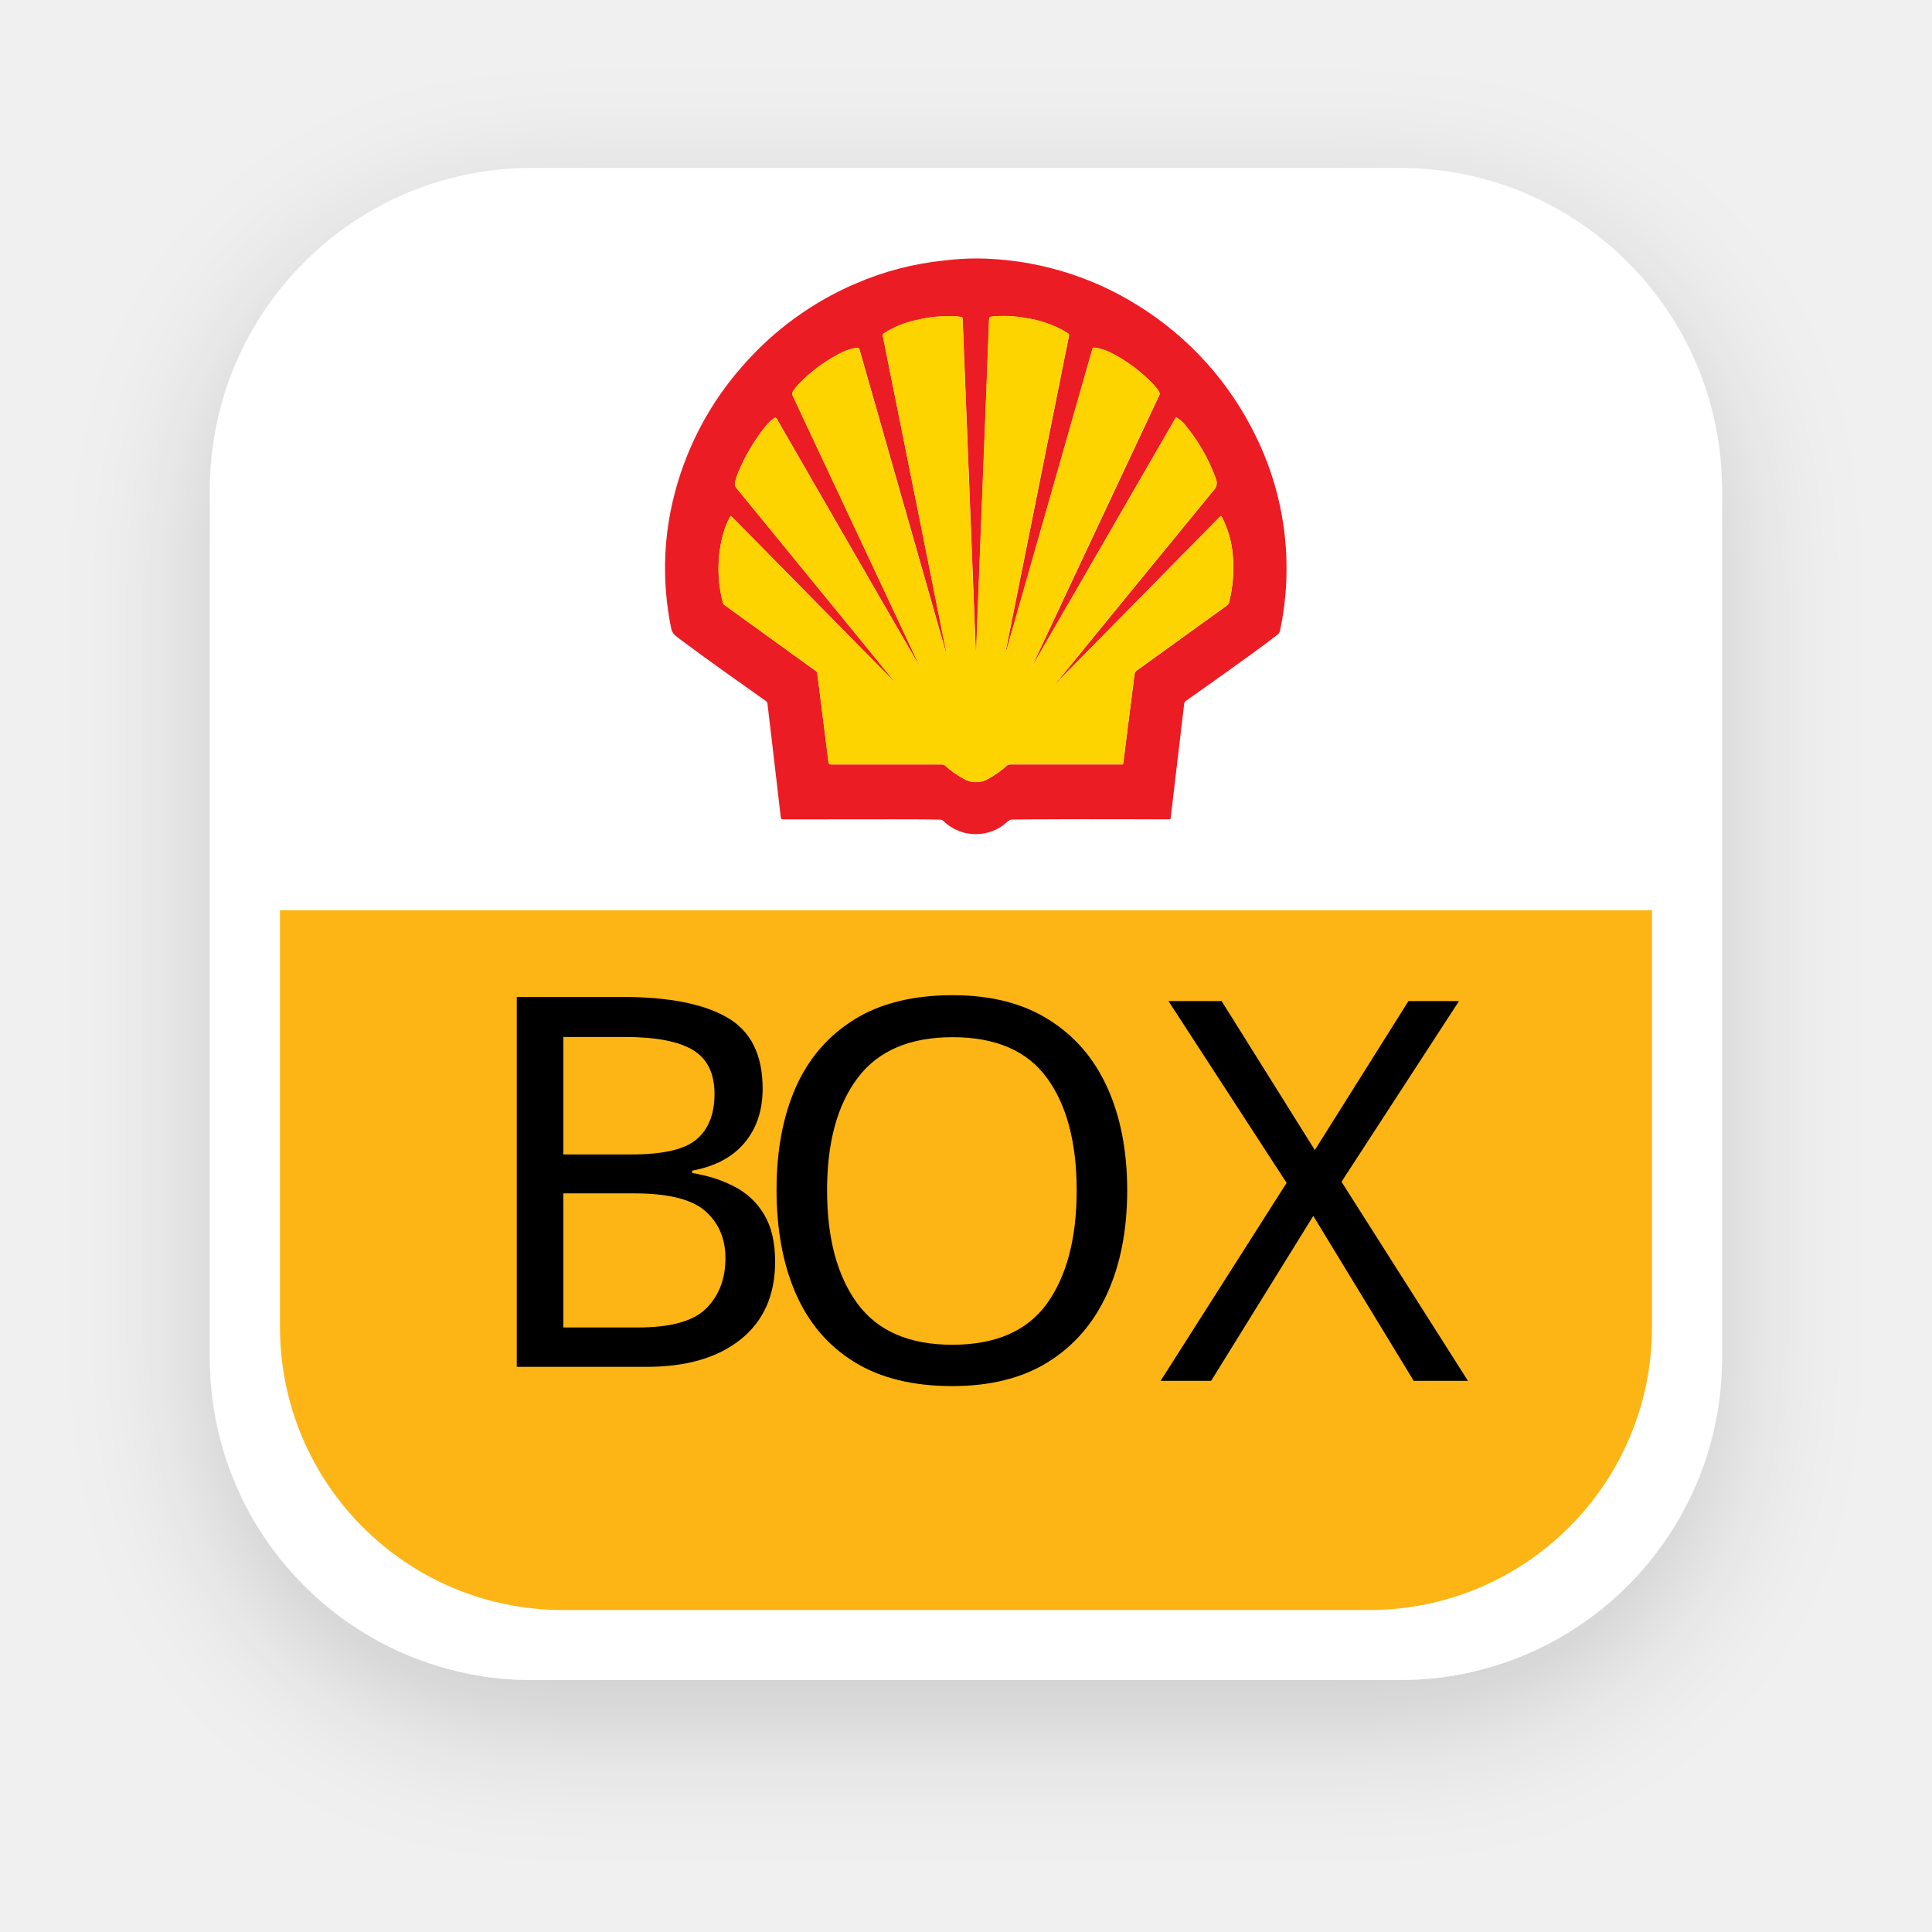
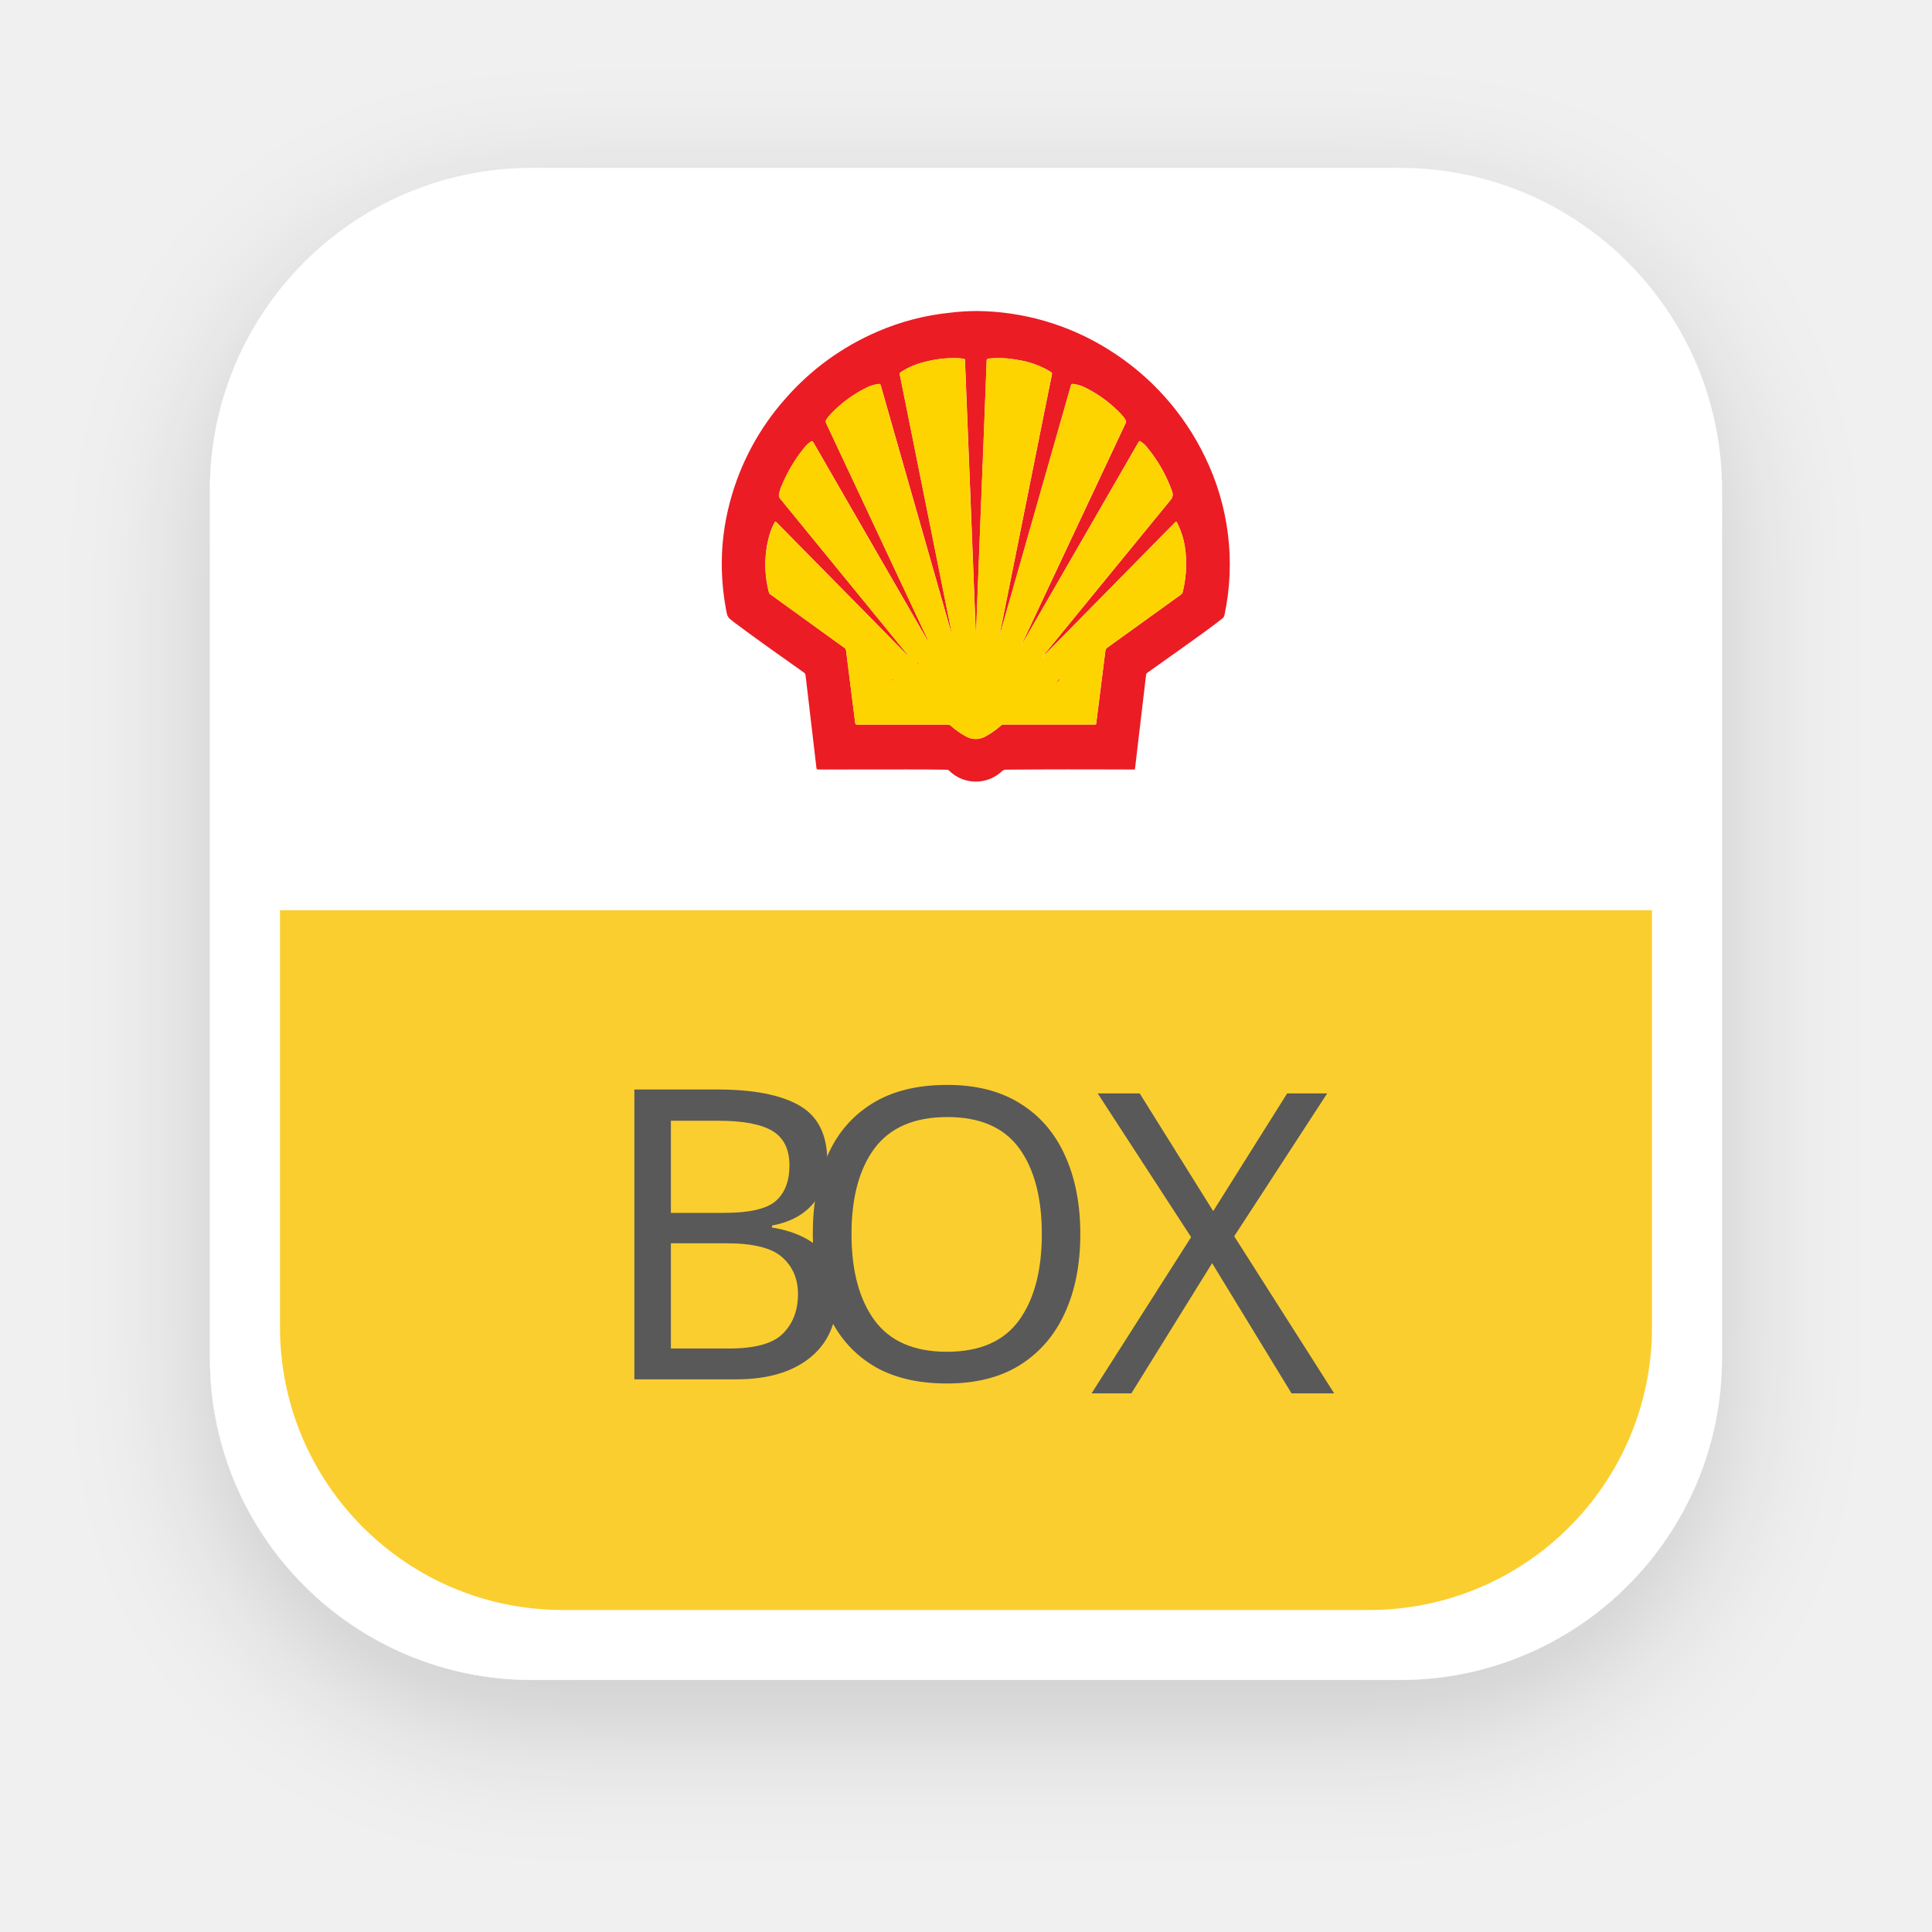
<svg xmlns="http://www.w3.org/2000/svg" width="138" height="138" viewBox="0 0 138 138">
  <defs>
-     <filter id="Rectangle_514" x="0" y="0" width="138" height="138" filterUnits="userSpaceOnUse">
+     <filter id="a" x="0" y="0" width="138" height="138" filterUnits="userSpaceOnUse">
      <feOffset dy="3" input="SourceAlpha" />
-       <feGaussianBlur stdDeviation="5" result="blur" />
+       <feGaussianBlur stdDeviation="5" result="b" />
      <feFlood flood-opacity="0.161" />
-       <feComposite operator="in" in2="blur" />
+       <feComposite operator="in" in2="b" />
      <feComposite in="SourceGraphic" />
    </filter>
-     <clipPath id="clip-path">
-       <rect id="Rectangle_513" data-name="Rectangle 513" width="98" height="102" rx="20.202" transform="translate(-0.31 0.116)" fill="none" />
+     <clipPath id="c">
+       <rect width="98" height="102" rx="20.202" transform="translate(-0.31 0.116)" fill="none" />
    </clipPath>
  </defs>
-   <g id="Group_1061" data-name="Group 1061" transform="translate(-494.224 -17572.223)">
-     <g transform="matrix(1, 0, 0, 1, 494.22, 17572.22)" filter="url(#Rectangle_514)">
-       <rect id="Rectangle_514-2" data-name="Rectangle 514" width="108" height="108" rx="23" transform="translate(15 12)" fill="#fff" />
+   <g transform="translate(-494.224 -17572.224)">
+     <g transform="matrix(1, 0, 0, 1, 494.22, 17572.22)" filter="url(#a)">
+       <rect width="108" height="108" rx="23" transform="translate(15 12)" fill="#fff" />
    </g>
-     <g id="Group_783" data-name="Group 783" transform="translate(514.533 17585.107)">
-       <g id="Group_782" data-name="Group 782" transform="translate(0 0)" clip-path="url(#clip-path)">
-         <rect id="Rectangle_511" data-name="Rectangle 511" width="99" height="50" transform="translate(-0.31 52.116)" fill="#fdb515" />
-         <rect id="Rectangle_512" data-name="Rectangle 512" width="99" height="52" transform="translate(-0.31 0.116)" fill="#fff" />
-         <path id="Path_4081" data-name="Path 4081" d="M81.533,51.052c-1.841.008-3.682,0-5.523.026a.5.5,0,0,0-.373.159,3.32,3.32,0,0,1-4.57-.052.3.3,0,0,0-.232-.1c-1.155-.028-2.311-.023-3.467-.025q-3.877,0-7.754.007c-.119,0-.151-.038-.163-.146q-.3-2.576-.6-5.151c-.116-.987-.236-1.974-.35-2.962a.279.279,0,0,0-.137-.212c-2.039-1.445-4.084-2.882-6.085-4.379l-.021-.017c-.584-.443-.579-.444-.712-1.167a21.96,21.96,0,0,1-.358-3.431,20.881,20.881,0,0,1,.72-5.952,22.118,22.118,0,0,1,4.853-9.015,22.411,22.411,0,0,1,8.067-5.854,21.374,21.374,0,0,1,6.267-1.632A19.512,19.512,0,0,1,73.5,11,22.028,22.028,0,0,1,84.916,14.33a22.574,22.574,0,0,1,8.507,9.449,21.4,21.4,0,0,1,1.691,13.787.49.49,0,0,1-.189.308c-1.045.818-2.126,1.585-3.2,2.357q-1.665,1.194-3.34,2.374a.269.269,0,0,0-.12.209q-.44,3.729-.883,7.458c-.027.227-.057.453-.077.681-.008.085-.039.111-.124.111q-1.707-.008-3.414-.01c-.743,0-1.487,0-2.231,0m-4.11-10.962,0,0c.022-.053.043-.107.068-.16l4.1-8.733q2.443-5.206,4.888-10.411a.262.262,0,0,0-.012-.275,2.9,2.9,0,0,0-.378-.488,11.152,11.152,0,0,0-2.978-2.248,3.558,3.558,0,0,0-1.218-.4c-.119-.014-.161.025-.193.136q-3.063,10.75-6.132,21.5c-.024.084-.053.167-.08.249a2.668,2.668,0,0,1,.042-.279q.923-4.6,1.846-9.195l2.048-10.209c.2-1.006.4-2.011.609-3.016a.172.172,0,0,0-.087-.221c-.141-.078-.272-.174-.414-.25a8.041,8.041,0,0,0-2.544-.825,8.7,8.7,0,0,0-2.475-.108c-.131.015-.176.059-.181.2q-.088,2.5-.191,5-.209,5.318-.419,10.635-.142,3.606-.282,7.211c-.013.321-.006.644-.05,1-.007-.089-.013-.142-.015-.195q-.082-2.074-.162-4.149-.154-3.9-.309-7.8-.2-5.056-.4-10.112c-.021-.542-.046-1.083-.066-1.625,0-.081-.014-.138-.112-.144-.116-.008-.231-.03-.347-.038a9.686,9.686,0,0,0-2.8.256,6.926,6.926,0,0,0-2.33.939.206.206,0,0,0-.1.252q1.246,6.177,2.483,12.356l2.012,10.025c.012.061.021.124.032.186a.416.416,0,0,1-.068-.148q-.585-2.048-1.168-4.1-2.482-8.694-4.962-17.39c-.032-.113-.076-.147-.193-.134a3.35,3.35,0,0,0-1.06.329,11.036,11.036,0,0,0-2.719,1.9,4.9,4.9,0,0,0-.766.861.324.324,0,0,0-.022.358q4.426,9.418,8.843,18.84c.02.042.058.081.04.142-.051-.026-.065-.075-.089-.115L62.3,27.892q-1.564-2.712-3.126-5.426c-.06-.105-.108-.115-.2-.052a2.624,2.624,0,0,0-.57.527,13.37,13.37,0,0,0-1.971,3.3,3.273,3.273,0,0,0-.249.807.4.4,0,0,0,.09.336q4.8,5.867,9.592,11.739.791.967,1.577,1.939l-.024.025c-.023-.022-.046-.043-.069-.065l-4.016-4.08-7.335-7.451c-.12-.122-.121-.122-.2.032a5.492,5.492,0,0,0-.419,1.017,9.491,9.491,0,0,0-.05,5.083.224.224,0,0,0,.1.134c.219.156.436.315.654.472l5.851,4.225a.243.243,0,0,1,.126.176c.266,2.115.537,4.23.8,6.345.017.138.062.172.2.172q3.951-.006,7.9,0a.331.331,0,0,1,.24.09,6.967,6.967,0,0,0,1.313.93,1.723,1.723,0,0,0,1.755.005,6.941,6.941,0,0,0,1.314-.927.365.365,0,0,1,.264-.1q3.925,0,7.849,0c.041,0,.081,0,.121,0,.067.005.1-.023.1-.091.018-.174.043-.347.065-.52q.37-2.912.738-5.825a.356.356,0,0,1,.158-.273q3.228-2.325,6.452-4.653a.357.357,0,0,0,.148-.225,10.194,10.194,0,0,0,.257-3.414A7.191,7.191,0,0,0,91,29.554c-.1-.19-.1-.189-.25-.036L79.55,40.9a.572.572,0,0,1-.161.139.239.239,0,0,1,.085-.151Q84.931,34.2,90.4,27.525a.69.69,0,0,0,.147-.724c-.014-.042-.023-.087-.039-.129a12.808,12.808,0,0,0-2.172-3.778,2.242,2.242,0,0,0-.5-.461c-.15-.1-.15-.1-.238.056L77.534,39.924c-.034.058-.074.111-.111.167" transform="translate(-23.99 -5.424)" fill="#ec1c24" />
-         <path id="Path_4082" data-name="Path 4082" d="M70.767,44.646q-.788-.969-1.577-1.939Q64.4,36.837,59.6,30.968a.4.4,0,0,1-.089-.336,3.279,3.279,0,0,1,.249-.807,13.4,13.4,0,0,1,1.971-3.3A2.627,2.627,0,0,1,62.3,26c.1-.063.144-.053.2.052q1.559,2.715,3.126,5.426l6.808,11.8c.023.04.038.089.088.115.019-.061-.02-.1-.04-.142q-4.42-9.421-8.843-18.84a.324.324,0,0,1,.021-.358,4.922,4.922,0,0,1,.766-.861,11.036,11.036,0,0,1,2.719-1.9,3.346,3.346,0,0,1,1.06-.329c.117-.014.161.021.193.134q2.478,8.7,4.962,17.39l1.167,4.1a.416.416,0,0,0,.068.148c-.01-.062-.019-.124-.032-.186L72.557,32.516q-1.24-6.178-2.483-12.356a.207.207,0,0,1,.1-.252,6.932,6.932,0,0,1,2.33-.939,9.684,9.684,0,0,1,2.8-.255c.116.007.231.03.347.038.1.007.108.064.112.144.02.542.044,1.083.066,1.625l.4,10.112q.155,3.9.308,7.8.083,2.075.163,4.15c0,.053.008.106.015.194.043-.356.037-.678.05-1q.145-3.606.281-7.212.209-5.318.419-10.635.1-2.5.191-5c0-.138.05-.182.181-.2a8.7,8.7,0,0,1,2.475.108,8.041,8.041,0,0,1,2.544.825c.142.077.273.173.413.25a.172.172,0,0,1,.087.221q-.308,1.507-.608,3.016-1.025,5.1-2.048,10.209-.922,4.6-1.846,9.195a2.4,2.4,0,0,0-.042.28c.027-.083.055-.166.079-.25q3.067-10.749,6.132-21.5c.032-.111.074-.15.193-.135a3.539,3.539,0,0,1,1.217.4,11.177,11.177,0,0,1,2.979,2.248,2.892,2.892,0,0,1,.378.488.259.259,0,0,1,.012.275q-2.447,5.2-4.888,10.411l-4.1,8.733c-.025.052-.045.106-.068.16a.028.028,0,0,1,.006.008l0,.006c0-.005,0-.011,0-.017.037-.056.077-.109.111-.167L90.924,26.073c.088-.152.088-.153.238-.056a2.227,2.227,0,0,1,.5.461,12.8,12.8,0,0,1,2.172,3.778c.015.042.025.087.04.129a.689.689,0,0,1-.148.724q-5.47,6.672-10.922,13.359a.245.245,0,0,0-.085.151.55.55,0,0,0,.161-.139L94.084,33.1c.15-.152.153-.153.25.036a7.18,7.18,0,0,1,.725,2.585,10.205,10.205,0,0,1-.257,3.414.359.359,0,0,1-.148.225q-3.227,2.326-6.453,4.653a.359.359,0,0,0-.158.273q-.364,2.914-.737,5.825c-.022.174-.046.347-.065.52-.007.067-.035.1-.1.091-.04,0-.081,0-.121,0q-3.925,0-7.849,0a.363.363,0,0,0-.264.1,6.941,6.941,0,0,1-1.314.927,1.724,1.724,0,0,1-1.755-.005,6.977,6.977,0,0,1-1.313-.93.33.33,0,0,0-.24-.09q-3.951,0-7.9,0c-.135,0-.179-.034-.2-.172-.263-2.115-.534-4.23-.8-6.345a.243.243,0,0,0-.127-.176l-5.851-4.224c-.218-.158-.435-.316-.654-.472a.225.225,0,0,1-.1-.134,9.485,9.485,0,0,1,.05-5.083,5.492,5.492,0,0,1,.419-1.017c.083-.153.084-.153.2-.032l7.335,7.451,4.016,4.08c.022.022.046.043.069.065l.028.029c.01,0,.026.015.029.013s0-.027-.01-.037l-.024-.03m11.659.3c-.005-.023.007-.03.027-.03s.009-.009.009,0h-.01c.012.03,0,.039-.027.028l-.006.015-.007-.007.015-.007m-11.558-.162a.03.03,0,0,0,.005.01h.008l-.015-.007c0-.02,0-.03-.026-.027l0-.021-.011,0,.014.016.027.027m11.806-.1c.011-.011.03-.021.012-.037s-.024.01-.036.017l-.023.028-.128.144,0,.005v-.008c.072-.012.1-.072.145-.121l.027-.027M72.591,43.494l-.019-.024c-.015.014-.006.027,0,.04s.013.044.043.04c0,.01,0,.02,0,.03l.011,0-.018-.025a.055.055,0,0,0-.023-.058m8.11.3-.009-.006.013-.011s0,.007,0,.01-.005,0-.008.007m-1.9-.837a.082.082,0,0,1-.017.011s-.007,0-.011-.005l.011-.018.016.012m-6.242.468-.007-.009-.008.008.011.008,0-.007" transform="translate(-27.323 -9.009)" fill="#fed400" />
-         <path id="Path_4083" data-name="Path 4083" d="M103.584,67.517l.128-.144.02.02c-.041.05-.073.109-.145.121Z" transform="translate(-48.408 -31.69)" fill="#ec1c24" />
-         <path id="Path_4084" data-name="Path 4084" d="M100.21,65.684s.007,0,.008-.007,0-.006,0-.01l-.013.011.009.006" transform="translate(-46.832 -30.895)" fill="#ec1c24" />
-         <path id="Path_4085" data-name="Path 4085" d="M96.63,64.119l-.017-.012-.011.018s.009.007.011.006a.089.089,0,0,0,.017-.012" transform="translate(-45.155 -30.168)" fill="#ec1c24" />
-         <path id="Path_4086" data-name="Path 4086" d="M85.018,65.129a.056.056,0,0,1,.023.058l0,0c-.03,0-.033-.022-.043-.039l.017-.017" transform="translate(-39.75 -30.644)" fill="#ec1c24" />
-         <path id="Path_4087" data-name="Path 4087" d="M85.076,65.235l.018.026-.011,0c0-.011,0-.021,0-.031l0,0" transform="translate(-39.785 -30.693)" fill="#ec1c24" />
-         <path id="Path_4088" data-name="Path 4088" d="M100.321,65.47v.017l0-.006s0-.005-.006-.008l0,0" transform="translate(-46.887 -30.803)" fill="#ec1c24" />
-         <path id="Path_4089" data-name="Path 4089" d="M84.952,65l0,.007L84.937,65l.008-.008.007.009" transform="translate(-39.72 -30.58)" fill="#ec1c24" />
-         <path id="Path_4090" data-name="Path 4090" d="M84.992,65.125c-.008-.013-.017-.026,0-.04l.019.023-.017.017" transform="translate(-39.741 -30.624)" fill="#ec1c24" />
-         <path id="Path_4091" data-name="Path 4091" d="M81.6,67.34l-.028-.029.023-.025.024.03-.019.023" transform="translate(-38.154 -31.649)" fill="#ec1c24" />
-         <path id="Path_4092" data-name="Path 4092" d="M103.867,67.3c.012-.007.018-.033.036-.017s0,.027-.012.037l-.023-.021" transform="translate(-48.54 -31.647)" fill="#ec1c24" />
-         <path id="Path_4093" data-name="Path 4093" d="M81.646,67.342c.013.011.024.022.009.037s-.018-.008-.028-.013l.019-.024" transform="translate(-38.178 -31.676)" fill="#ec1c24" />
-         <path id="Path_4094" data-name="Path 4094" d="M103.87,67.342l-.027.027-.02-.02.023-.028.024.021" transform="translate(-48.52 -31.666)" fill="#ec1c24" />
-         <path id="Path_4095" data-name="Path 4095" d="M81.743,67.484l-.015-.016.012,0c0,.007,0,.014,0,.021Z" transform="translate(-38.225 -31.733)" fill="#ec1c24" />
-         <path id="Path_4096" data-name="Path 4096" d="M81.753,67.5c.021,0,.028.008.026.027l0,0-.026-.027,0,0" transform="translate(-38.237 -31.749)" fill="#ec1c24" />
-         <path id="Path_4097" data-name="Path 4097" d="M81.8,67.553l.015.007h-.008a.03.03,0,0,1-.005-.01l0,0" transform="translate(-38.259 -31.772)" fill="#ec1c24" />
-         <path id="Path_4098" data-name="Path 4098" d="M103.587,67.637v.008l0-.005,0,0" transform="translate(-48.408 -31.813)" fill="#ec1c24" />
-         <path id="Path_4099" data-name="Path 4099" d="M103.5,67.793l.01,0q0-.017-.008,0Z" transform="translate(-48.368 -31.882)" fill="#ec1c24" />
-         <path id="Path_4100" data-name="Path 4100" d="M103.474,67.8c-.02,0-.033.007-.028.03h0c.03.011.04,0,.028-.028v0" transform="translate(-48.344 -31.888)" fill="#ec1c24" />
-         <path id="Path_4101" data-name="Path 4101" d="M103.435,67.853l-.015.007.008.007.006-.015h0" transform="translate(-48.332 -31.913)" fill="#ec1c24" />
-         <text id="B" transform="translate(13.009 84.747)" font-size="37" font-family="FuturaPT-Medium, Futura PT" font-weight="500">
+     <g transform="translate(514.533 17585.107)">
+       <g transform="translate(0 0)" clip-path="url(#c)">
+         <rect width="99" height="50" transform="translate(-0.31 52.116)" fill="#fbce2f" />
+         <rect width="99" height="52" transform="translate(-0.31 0.116)" fill="#fff" />
+         <g transform="translate(4.053 3.754)">
+           <path d="M75.991,43.74c-1.5.007-3.01,0-4.515.021a.4.4,0,0,0-.3.13,2.714,2.714,0,0,1-3.736-.042.249.249,0,0,0-.19-.084c-.944-.023-1.889-.019-2.834-.021q-3.169,0-6.338.006c-.1,0-.123-.031-.134-.12q-.244-2.106-.494-4.21c-.1-.807-.193-1.614-.286-2.421a.228.228,0,0,0-.112-.173c-1.667-1.181-3.338-2.356-4.974-3.58l-.017-.014c-.477-.362-.473-.363-.582-.954a17.949,17.949,0,0,1-.292-2.8,17.069,17.069,0,0,1,.588-4.865,18.079,18.079,0,0,1,3.967-7.369,18.319,18.319,0,0,1,6.594-4.785,17.471,17.471,0,0,1,5.123-1.334A15.95,15.95,0,0,1,69.426,11a18.006,18.006,0,0,1,9.33,2.72,18.453,18.453,0,0,1,6.954,7.724,17.491,17.491,0,0,1,1.383,11.269.4.4,0,0,1-.154.251c-.854.668-1.738,1.3-2.619,1.927q-1.361.976-2.73,1.941a.219.219,0,0,0-.1.171q-.36,3.048-.722,6.1c-.022.186-.046.371-.063.557-.007.07-.032.091-.1.09q-1.4-.007-2.791-.008c-.608,0-1.216,0-1.824,0m-3.359-8.961v0c.018-.044.035-.088.055-.131l3.351-7.138q2-4.255,4-8.51a.214.214,0,0,0-.01-.224,2.367,2.367,0,0,0-.309-.4,9.116,9.116,0,0,0-2.434-1.838,2.908,2.908,0,0,0-1-.331c-.1-.011-.132.02-.158.111q-2.5,8.787-5.013,17.574c-.02.069-.043.136-.065.2a2.181,2.181,0,0,1,.035-.228l1.509-7.516,1.674-8.345c.165-.822.329-1.644.5-2.465a.141.141,0,0,0-.071-.18c-.115-.064-.223-.142-.338-.2a6.573,6.573,0,0,0-2.08-.674,7.112,7.112,0,0,0-2.023-.088c-.107.013-.144.048-.148.161q-.072,2.042-.156,4.084-.171,4.347-.342,8.694-.116,2.947-.23,5.895c-.01.262,0,.526-.041.817-.006-.073-.011-.116-.013-.159q-.067-1.7-.133-3.392-.126-3.189-.252-6.378-.164-4.133-.329-8.265c-.017-.443-.038-.885-.054-1.328,0-.066-.012-.113-.091-.118-.095-.007-.189-.025-.284-.031a7.918,7.918,0,0,0-2.289.209,5.661,5.661,0,0,0-1.9.768.169.169,0,0,0-.085.206q1.018,5.049,2.03,10.1l1.645,8.194c.01.05.017.1.026.152a.34.34,0,0,1-.055-.121q-.478-1.674-.955-3.348-2.029-7.107-4.056-14.215c-.026-.092-.062-.12-.158-.109a2.738,2.738,0,0,0-.867.269,9.021,9.021,0,0,0-2.223,1.557,4,4,0,0,0-.626.7.265.265,0,0,0-.018.293q3.618,7.7,7.229,15.4c.016.034.048.066.033.116-.041-.021-.053-.061-.072-.094l-5.565-9.648q-1.278-2.217-2.555-4.435c-.049-.086-.089-.094-.167-.042a2.145,2.145,0,0,0-.466.431,10.93,10.93,0,0,0-1.611,2.7,2.676,2.676,0,0,0-.2.66.328.328,0,0,0,.073.275q3.923,4.8,7.841,9.6.646.79,1.289,1.585l-.019.021-.056-.053L61.108,32.2l-6-6.091c-.1-.1-.1-.1-.167.026a4.49,4.49,0,0,0-.342.831,7.758,7.758,0,0,0-.041,4.155.183.183,0,0,0,.083.11c.179.128.357.257.535.385l4.783,3.453a.2.2,0,0,1,.1.144c.217,1.729.439,3.458.654,5.187.014.113.051.141.161.141q3.23-.005,6.46,0a.271.271,0,0,1,.2.073,5.7,5.7,0,0,0,1.073.76,1.409,1.409,0,0,0,1.435,0,5.674,5.674,0,0,0,1.074-.758.3.3,0,0,1,.216-.08q3.208,0,6.416,0c.033,0,.066,0,.1,0,.055,0,.078-.019.083-.074.015-.142.035-.283.053-.425q.3-2.38.6-4.762a.291.291,0,0,1,.129-.223q2.638-1.9,5.274-3.8a.292.292,0,0,0,.121-.184,8.333,8.333,0,0,0,.21-2.791,5.878,5.878,0,0,0-.592-2.113c-.08-.155-.082-.154-.2-.03l-9.156,9.3a.468.468,0,0,1-.132.114.2.2,0,0,1,.07-.124q4.461-5.462,8.928-10.92a.564.564,0,0,0,.12-.592c-.012-.034-.019-.071-.032-.105a10.47,10.47,0,0,0-1.776-3.088,1.832,1.832,0,0,0-.412-.377c-.122-.079-.123-.079-.195.045l-8.22,14.253c-.028.047-.06.091-.091.136" transform="translate(-23.99 -5.422)" fill="#ec1c24" />
+           <path d="M68.5,39.908q-.644-.792-1.289-1.585-3.92-4.8-7.842-9.6a.326.326,0,0,1-.073-.275,2.68,2.68,0,0,1,.2-.66,10.956,10.956,0,0,1,1.611-2.7,2.147,2.147,0,0,1,.467-.431c.078-.052.117-.044.167.043q1.274,2.219,2.555,4.435l5.565,9.648c.019.033.031.073.072.094.015-.05-.016-.082-.032-.116q-3.613-7.7-7.229-15.4a.265.265,0,0,1,.017-.293,4.023,4.023,0,0,1,.626-.7,9.021,9.021,0,0,1,2.223-1.557,2.735,2.735,0,0,1,.867-.269c.1-.011.132.017.158.109q2.025,7.108,4.056,14.215l.954,3.348a.34.34,0,0,0,.055.121c-.008-.051-.016-.1-.026-.152L69.96,29.993q-1.014-5.05-2.03-10.1a.169.169,0,0,1,.085-.206,5.667,5.667,0,0,1,1.9-.768,7.916,7.916,0,0,1,2.289-.209c.095.006.189.024.284.031.079.006.089.052.091.118.016.443.036.885.054,1.328l.329,8.265q.126,3.189.252,6.378.067,1.7.133,3.392c0,.043.007.086.013.159.035-.291.03-.554.041-.816q.119-2.947.23-5.895.171-4.347.343-8.694.08-2.042.156-4.084c0-.113.041-.148.148-.161a7.114,7.114,0,0,1,2.023.088,6.573,6.573,0,0,1,2.08.674c.116.063.223.141.338.2a.141.141,0,0,1,.071.18q-.252,1.232-.5,2.465-.838,4.173-1.674,8.345-.754,3.758-1.509,7.516a1.962,1.962,0,0,0-.034.229c.022-.068.045-.136.065-.2q2.507-8.787,5.013-17.574c.026-.091.061-.122.158-.11a2.893,2.893,0,0,1,.995.33,9.136,9.136,0,0,1,2.435,1.838,2.364,2.364,0,0,1,.309.4.212.212,0,0,1,.01.224q-2,4.254-4,8.51l-3.351,7.139c-.02.043-.037.087-.055.131a.023.023,0,0,1,.005.007l0,.005s0-.009,0-.014c.03-.045.063-.089.09-.136l8.221-14.253c.072-.124.072-.125.195-.045a1.821,1.821,0,0,1,.412.377,10.46,10.46,0,0,1,1.776,3.088c.013.034.021.071.032.105a.563.563,0,0,1-.121.592q-4.471,5.454-8.928,10.92a.2.2,0,0,0-.07.124.449.449,0,0,0,.132-.114l9.156-9.3c.123-.124.125-.125.2.03a5.869,5.869,0,0,1,.592,2.113,8.342,8.342,0,0,1-.21,2.791.293.293,0,0,1-.121.184q-2.638,1.9-5.275,3.8a.293.293,0,0,0-.129.223q-.3,2.382-.6,4.762c-.018.142-.038.283-.053.425-.006.055-.029.079-.084.074-.033,0-.066,0-.1,0q-3.208,0-6.416,0a.3.3,0,0,0-.216.08,5.674,5.674,0,0,1-1.074.758,1.409,1.409,0,0,1-1.435,0,5.7,5.7,0,0,1-1.073-.76.27.27,0,0,0-.2-.073q-3.23,0-6.459,0c-.11,0-.147-.028-.161-.141-.215-1.729-.437-3.458-.654-5.187a.2.2,0,0,0-.1-.144L59.21,35.956c-.178-.129-.356-.258-.534-.386a.184.184,0,0,1-.083-.11,7.754,7.754,0,0,1,.041-4.155,4.49,4.49,0,0,1,.342-.831c.068-.125.069-.125.166-.026l6,6.091,3.283,3.335c.018.018.038.035.056.053l.023.024c.008,0,.021.013.024.011s0-.022-.008-.031l-.02-.024m9.53.248c0-.019.006-.025.022-.025s.007-.007.007,0h-.008c.01.024,0,.032-.022.023l-.005.012-.006-.006.012-.006m-9.448-.133a.025.025,0,0,0,0,.008h.007l-.013-.006c0-.016,0-.025-.021-.022v-.017l-.009,0,.012.013.022.022m9.65-.083c.009-.009.024-.017.01-.031s-.02.008-.029.014l-.019.023-.1.117,0,0v-.007c.059-.01.086-.059.119-.1l.022-.022m-8.241-.974-.015-.02c-.012.011-.005.022,0,.033s.01.036.035.032c0,.008,0,.017,0,.025l.009,0-.014-.021a.045.045,0,0,0-.019-.047m6.629.248-.007-.005.011-.009s0,.006,0,.008,0,0-.007.006M75.06,38.53a.067.067,0,0,1-.014.009s-.006,0-.009,0l.009-.015.013.01m-5.1.383-.006-.007-.007.007.009.007,0-.006" transform="translate(-28.021 -9.758)" fill="#fed400" />
+         </g>
+         <path d="M103.584,67.517l.128-.144.02.02c-.041.05-.073.109-.145.121Z" transform="translate(-48.408 -31.69)" fill="#ec1c24" />
+         <path d="M100.21,65.684s.007,0,.008-.007,0-.006,0-.01l-.013.011.009.006" transform="translate(-46.832 -30.895)" fill="#ec1c24" />
+         <path d="M96.63,64.119l-.017-.012-.011.018s.009.007.011.006a.089.089,0,0,0,.017-.012" transform="translate(-45.155 -30.168)" fill="#ec1c24" />
+         <path d="M85.018,65.129a.056.056,0,0,1,.023.058l0,0c-.03,0-.033-.022-.043-.039l.017-.017" transform="translate(-39.75 -30.644)" fill="#ec1c24" />
+         <path d="M85.076,65.235l.018.026-.011,0c0-.011,0-.021,0-.031l0,0" transform="translate(-39.785 -30.693)" fill="#ec1c24" />
+         <path d="M100.321,65.47v.017l0-.006s0-.005-.006-.008l0,0" transform="translate(-46.887 -30.803)" fill="#ec1c24" />
+         <path d="M84.952,65l0,.007L84.937,65l.008-.008.007.009" transform="translate(-39.72 -30.58)" fill="#ec1c24" />
+         <path d="M84.992,65.125c-.008-.013-.017-.026,0-.04l.019.023-.017.017" transform="translate(-39.741 -30.624)" fill="#ec1c24" />
+         <path d="M81.6,67.34l-.028-.029.023-.025.024.03-.019.023" transform="translate(-38.154 -31.649)" fill="#ec1c24" />
+         <path d="M103.867,67.3c.012-.007.018-.033.036-.017s0,.027-.012.037l-.023-.021" transform="translate(-48.54 -31.647)" fill="#ec1c24" />
+         <path d="M81.646,67.342c.013.011.024.022.009.037s-.018-.008-.028-.013l.019-.024" transform="translate(-38.178 -31.676)" fill="#ec1c24" />
+         <path d="M103.87,67.342l-.027.027-.02-.02.023-.028.024.021" transform="translate(-48.52 -31.666)" fill="#ec1c24" />
+         <path d="M81.743,67.484l-.015-.016.012,0c0,.007,0,.014,0,.021Z" transform="translate(-38.225 -31.733)" fill="#ec1c24" />
+         <path d="M81.753,67.5c.021,0,.028.008.026.027l0,0-.026-.027,0,0" transform="translate(-38.237 -31.749)" fill="#ec1c24" />
+         <path d="M81.8,67.553l.015.007h-.008a.03.03,0,0,1-.005-.01l0,0" transform="translate(-38.259 -31.772)" fill="#ec1c24" />
+         <path d="M103.587,67.637v.008l0-.005,0,0" transform="translate(-48.408 -31.813)" fill="#ec1c24" />
+         <path d="M103.5,67.793l.01,0q0-.017-.008,0Z" transform="translate(-48.368 -31.882)" fill="#ec1c24" />
+         <path d="M103.474,67.8c-.02,0-.033.007-.028.03h0c.03.011.04,0,.028-.028v0" transform="translate(-48.344 -31.888)" fill="#ec1c24" />
+         <path d="M103.435,67.853l-.015.007.008.007.006-.015h0" transform="translate(-48.332 -31.913)" fill="#ec1c24" />
+         <text transform="translate(22.19 85.641)" fill="#595959" font-size="29" font-family="FuturaPT-Medium, Futura PT" font-weight="500">
          <tspan x="0" y="0">B</tspan>
        </text>
-         <text id="O" transform="translate(32.846 85.747)" font-size="38" font-family="FuturaPT-Medium, Futura PT" font-weight="500">
+         <text transform="translate(35.982 85.641)" fill="#595959" font-size="29" font-family="FuturaPT-Medium, Futura PT" font-weight="500">
          <tspan x="0" y="0">O</tspan>
        </text>
-         <text id="X" transform="translate(62.435 85.747)" font-size="38" font-family="FuturaPT-Medium, Futura PT" font-weight="500">
+         <text transform="translate(57.536 86.641)" fill="#595959" font-size="30" font-family="FuturaPT-Medium, Futura PT" font-weight="500">
          <tspan x="0" y="0">X</tspan>
        </text>
      </g>
    </g>
  </g>
</svg>
